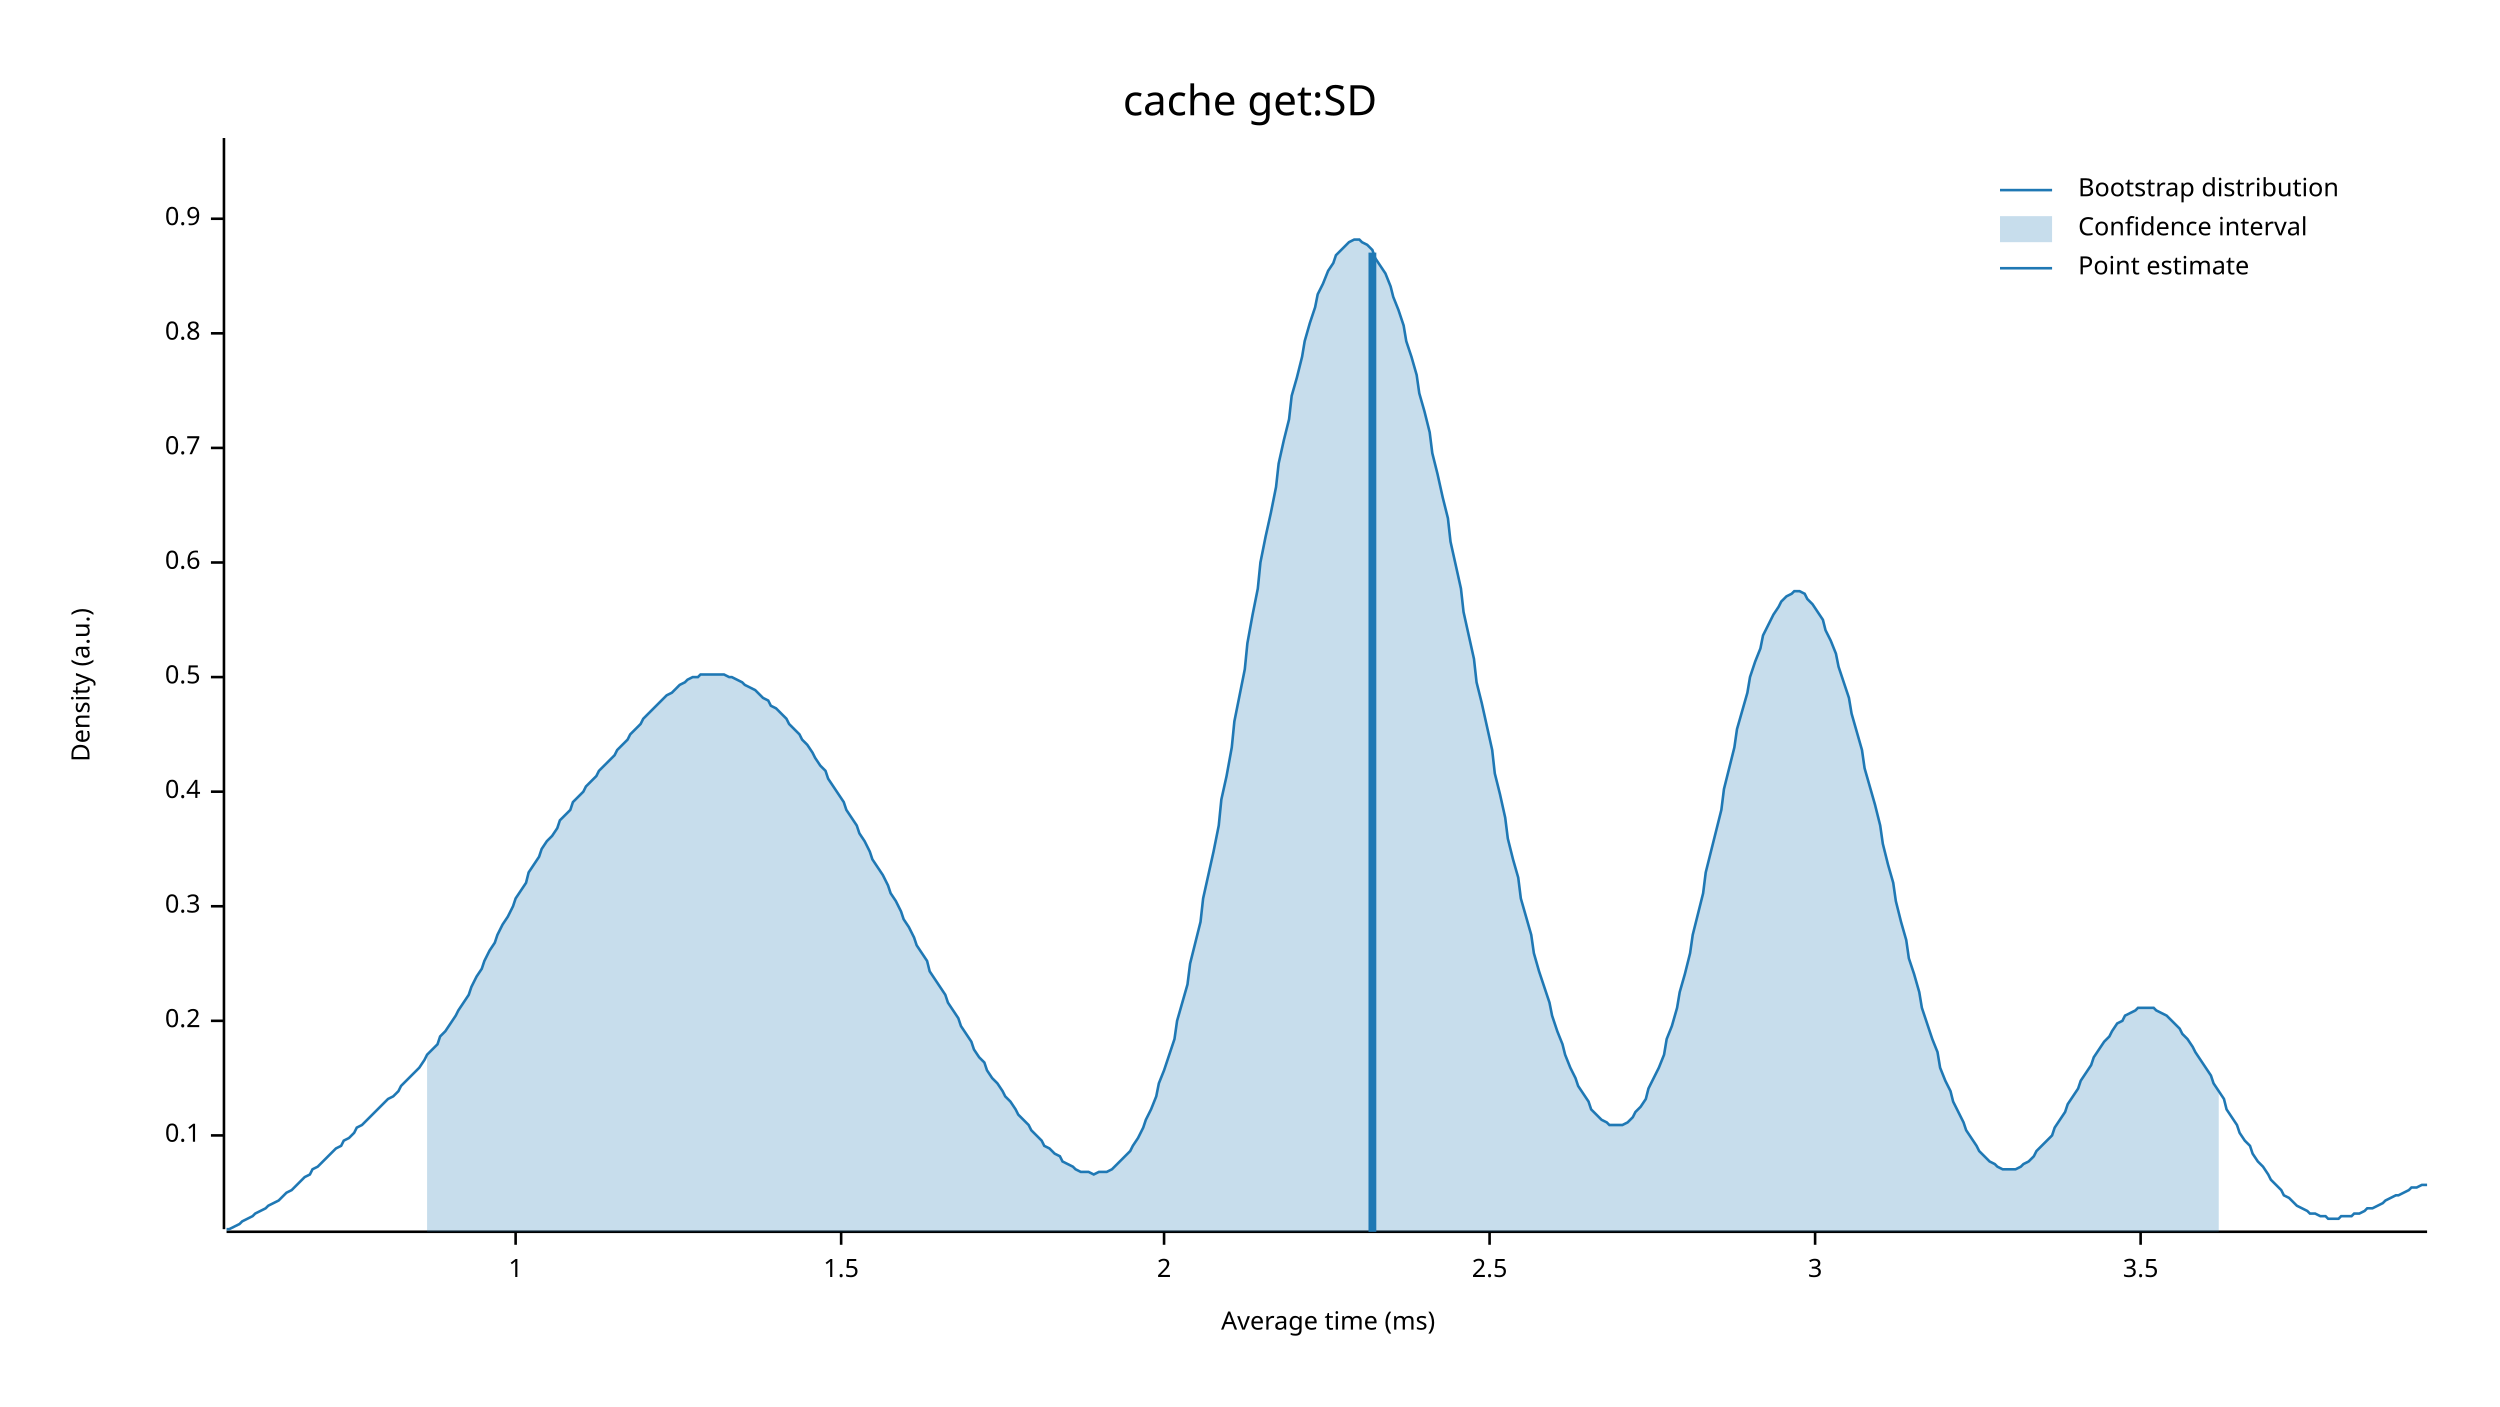
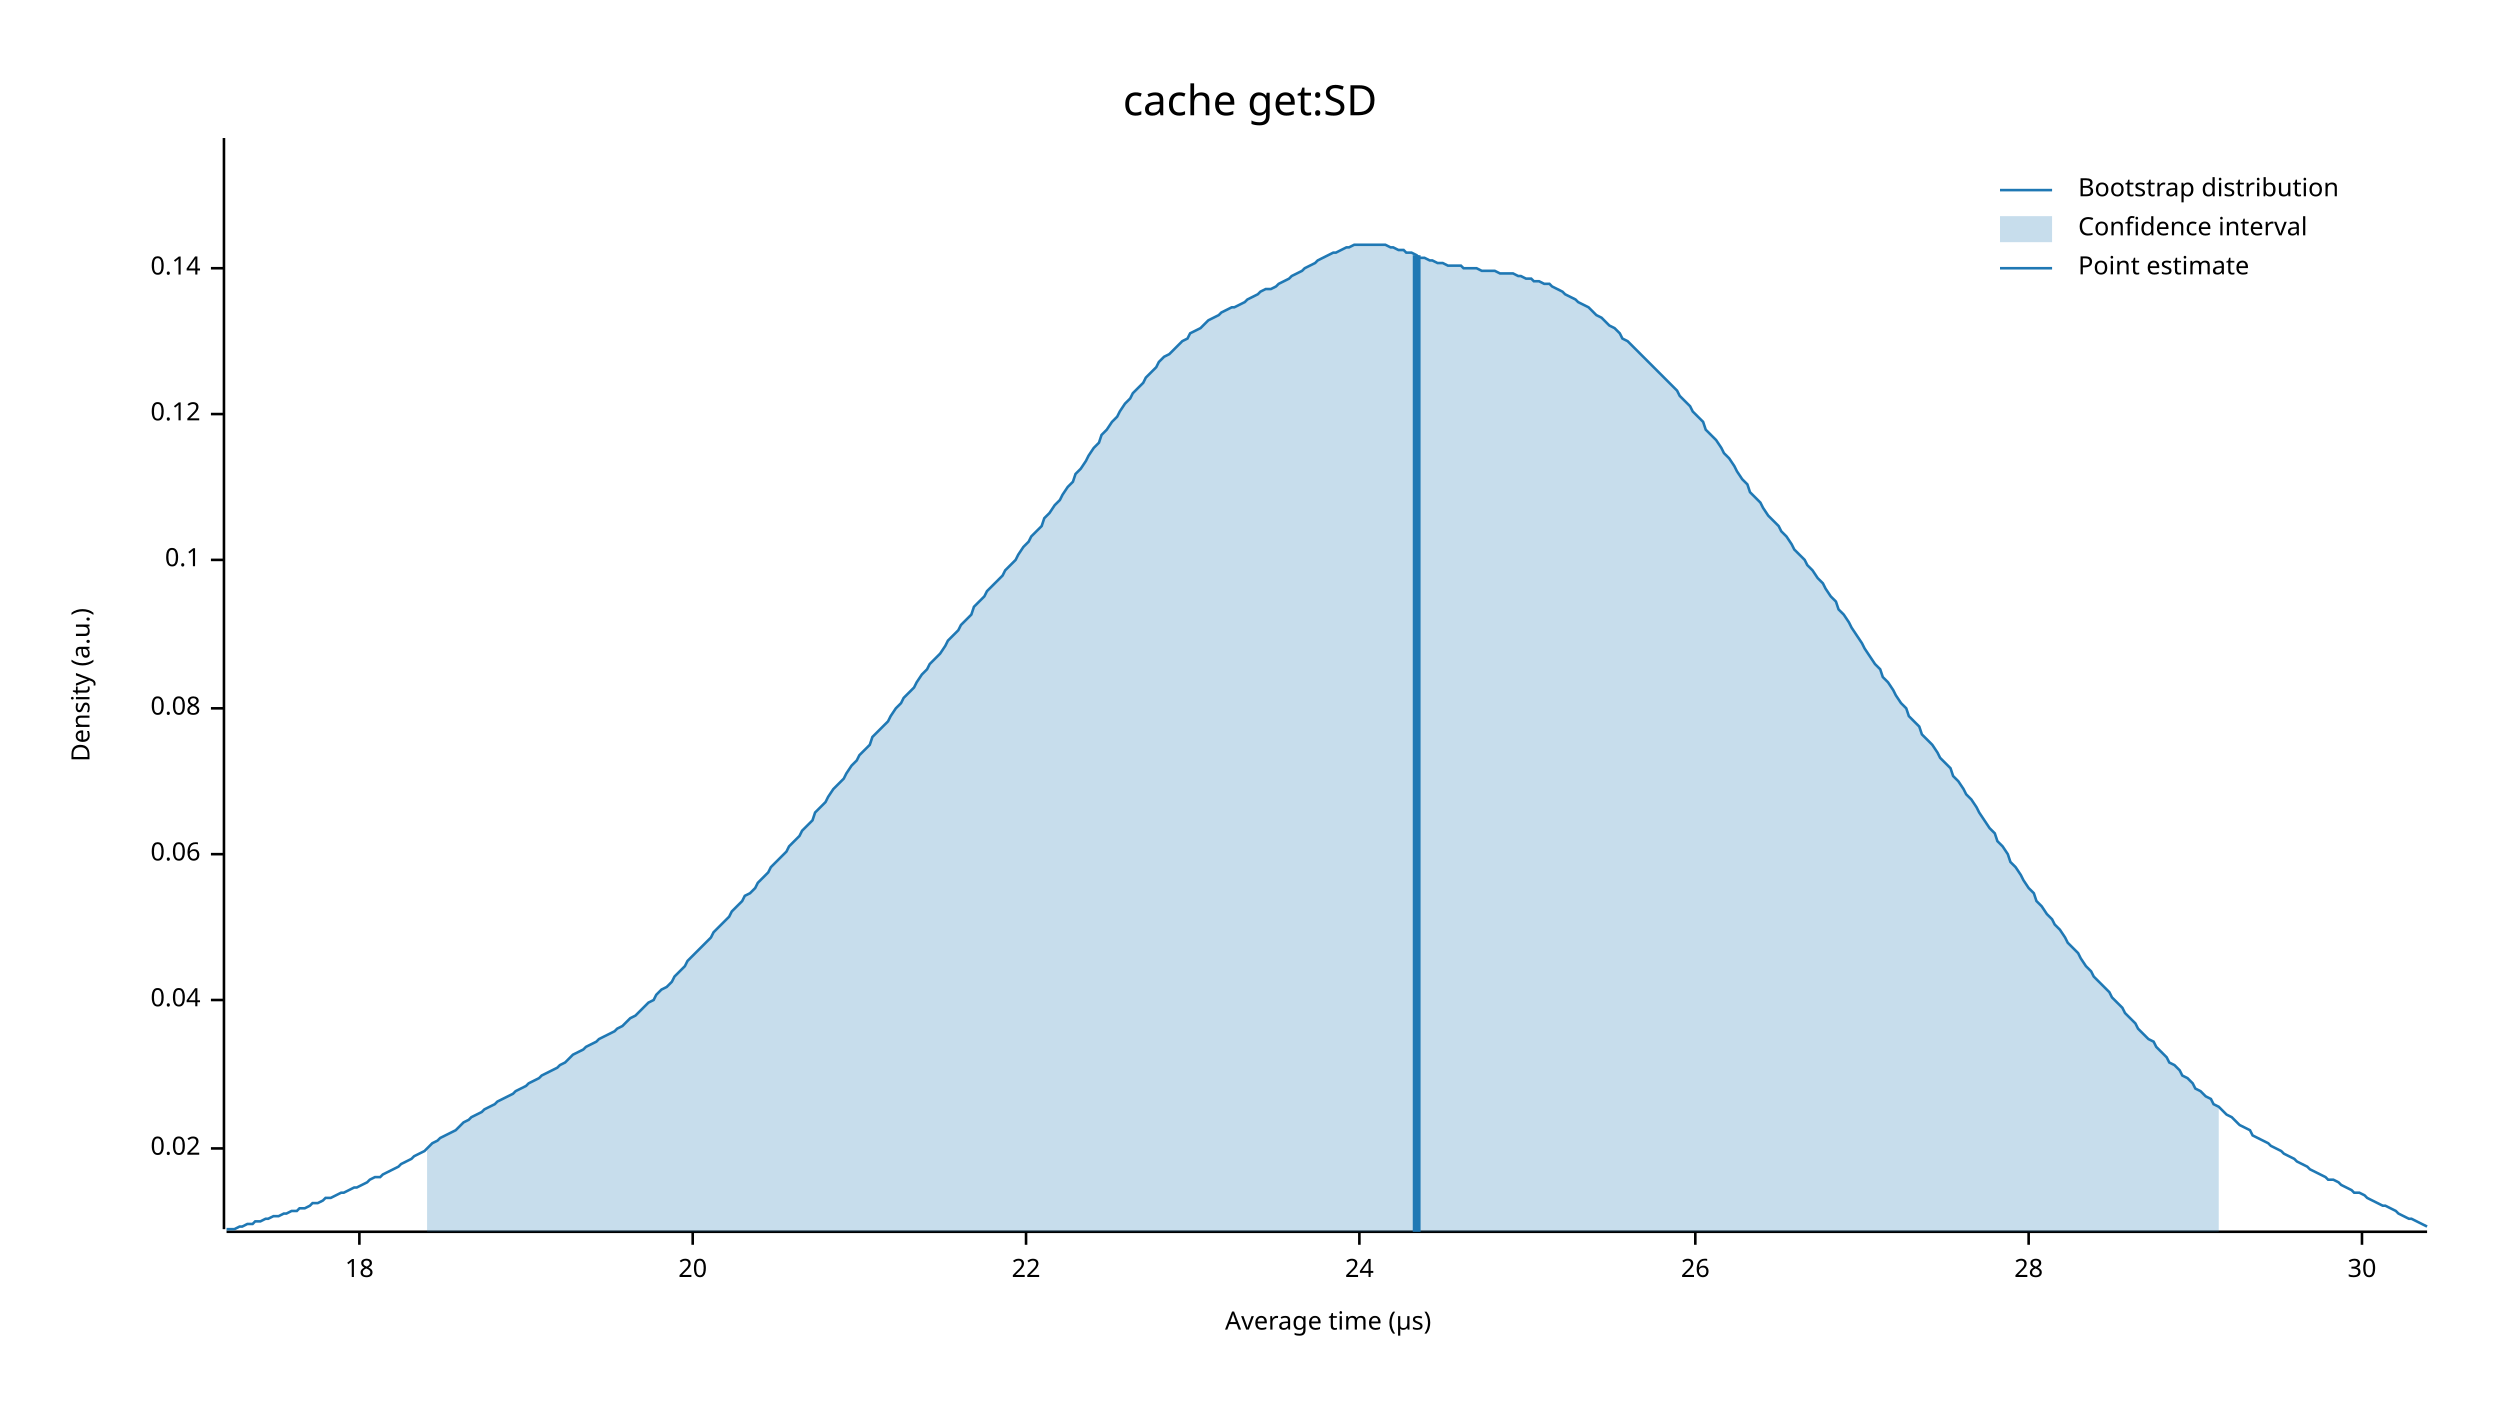
<svg xmlns="http://www.w3.org/2000/svg" width="960" height="540" viewBox="0 0 960 540">
  <text x="480" y="32" dy="0.76em" text-anchor="middle" font-family="sans-serif" font-size="16.129" opacity="1" fill="#000000">
cache get:SD
</text>
  <text x="27" y="263" dy="0.76em" text-anchor="middle" font-family="sans-serif" font-size="9.677" opacity="1" fill="#000000" transform="rotate(270, 27, 263)">
Density (a.u.)
</text>
  <text x="510" y="513" dy="-0.5ex" text-anchor="middle" font-family="sans-serif" font-size="9.677" opacity="1" fill="#000000">
- Average time (ms)
+ Average time (µs)
</text>
  <polyline fill="none" opacity="1" stroke="#000000" stroke-width="1" points="86,53 86,472 " />
-   <text x="77" y="436" dy="0.5ex" text-anchor="end" font-family="sans-serif" font-size="9.677" opacity="1" fill="#000000">
+   <text x="77" y="441" dy="0.5ex" text-anchor="end" font-family="sans-serif" font-size="9.677" opacity="1" fill="#000000">
+ 0.02
+ </text>
+   <polyline fill="none" opacity="1" stroke="#000000" stroke-width="1" points="81,441 86,441 " />
+   <text x="77" y="384" dy="0.5ex" text-anchor="end" font-family="sans-serif" font-size="9.677" opacity="1" fill="#000000">
+ 0.04
+ </text>
+   <polyline fill="none" opacity="1" stroke="#000000" stroke-width="1" points="81,384 86,384 " />
+   <text x="77" y="328" dy="0.5ex" text-anchor="end" font-family="sans-serif" font-size="9.677" opacity="1" fill="#000000">
+ 0.06
+ </text>
+   <polyline fill="none" opacity="1" stroke="#000000" stroke-width="1" points="81,328 86,328 " />
+   <text x="77" y="272" dy="0.5ex" text-anchor="end" font-family="sans-serif" font-size="9.677" opacity="1" fill="#000000">
+ 0.08
+ </text>
+   <polyline fill="none" opacity="1" stroke="#000000" stroke-width="1" points="81,272 86,272 " />
+   <text x="77" y="215" dy="0.5ex" text-anchor="end" font-family="sans-serif" font-size="9.677" opacity="1" fill="#000000">
0.1
</text>
-   <polyline fill="none" opacity="1" stroke="#000000" stroke-width="1" points="81,436 86,436 " />
-   <text x="77" y="392" dy="0.5ex" text-anchor="end" font-family="sans-serif" font-size="9.677" opacity="1" fill="#000000">
- 0.2
+   <polyline fill="none" opacity="1" stroke="#000000" stroke-width="1" points="81,215 86,215 " />
+   <text x="77" y="159" dy="0.5ex" text-anchor="end" font-family="sans-serif" font-size="9.677" opacity="1" fill="#000000">
+ 0.12
</text>
-   <polyline fill="none" opacity="1" stroke="#000000" stroke-width="1" points="81,392 86,392 " />
-   <text x="77" y="348" dy="0.5ex" text-anchor="end" font-family="sans-serif" font-size="9.677" opacity="1" fill="#000000">
- 0.3
+   <polyline fill="none" opacity="1" stroke="#000000" stroke-width="1" points="81,159 86,159 " />
+   <text x="77" y="103" dy="0.5ex" text-anchor="end" font-family="sans-serif" font-size="9.677" opacity="1" fill="#000000">
+ 0.14
</text>
-   <polyline fill="none" opacity="1" stroke="#000000" stroke-width="1" points="81,348 86,348 " />
-   <text x="77" y="304" dy="0.5ex" text-anchor="end" font-family="sans-serif" font-size="9.677" opacity="1" fill="#000000">
- 0.4
+   <polyline fill="none" opacity="1" stroke="#000000" stroke-width="1" points="81,103 86,103 " />
+   <polyline fill="none" opacity="1" stroke="#000000" stroke-width="1" points="87,473 932,473 " />
+   <text x="138" y="483" dy="0.76em" text-anchor="middle" font-family="sans-serif" font-size="9.677" opacity="1" fill="#000000">
+ 18
</text>
-   <polyline fill="none" opacity="1" stroke="#000000" stroke-width="1" points="81,304 86,304 " />
-   <text x="77" y="260" dy="0.5ex" text-anchor="end" font-family="sans-serif" font-size="9.677" opacity="1" fill="#000000">
- 0.5
+   <polyline fill="none" opacity="1" stroke="#000000" stroke-width="1" points="138,473 138,478 " />
+   <text x="266" y="483" dy="0.76em" text-anchor="middle" font-family="sans-serif" font-size="9.677" opacity="1" fill="#000000">
+ 20
</text>
-   <polyline fill="none" opacity="1" stroke="#000000" stroke-width="1" points="81,260 86,260 " />
-   <text x="77" y="216" dy="0.5ex" text-anchor="end" font-family="sans-serif" font-size="9.677" opacity="1" fill="#000000">
- 0.6
+   <polyline fill="none" opacity="1" stroke="#000000" stroke-width="1" points="266,473 266,478 " />
+   <text x="394" y="483" dy="0.76em" text-anchor="middle" font-family="sans-serif" font-size="9.677" opacity="1" fill="#000000">
+ 22
</text>
-   <polyline fill="none" opacity="1" stroke="#000000" stroke-width="1" points="81,216 86,216 " />
-   <text x="77" y="172" dy="0.5ex" text-anchor="end" font-family="sans-serif" font-size="9.677" opacity="1" fill="#000000">
- 0.7
+   <polyline fill="none" opacity="1" stroke="#000000" stroke-width="1" points="394,473 394,478 " />
+   <text x="522" y="483" dy="0.76em" text-anchor="middle" font-family="sans-serif" font-size="9.677" opacity="1" fill="#000000">
+ 24
</text>
-   <polyline fill="none" opacity="1" stroke="#000000" stroke-width="1" points="81,172 86,172 " />
-   <text x="77" y="128" dy="0.5ex" text-anchor="end" font-family="sans-serif" font-size="9.677" opacity="1" fill="#000000">
- 0.8
+   <polyline fill="none" opacity="1" stroke="#000000" stroke-width="1" points="522,473 522,478 " />
+   <text x="651" y="483" dy="0.76em" text-anchor="middle" font-family="sans-serif" font-size="9.677" opacity="1" fill="#000000">
+ 26
</text>
-   <polyline fill="none" opacity="1" stroke="#000000" stroke-width="1" points="81,128 86,128 " />
-   <text x="77" y="84" dy="0.5ex" text-anchor="end" font-family="sans-serif" font-size="9.677" opacity="1" fill="#000000">
- 0.9
+   <polyline fill="none" opacity="1" stroke="#000000" stroke-width="1" points="651,473 651,478 " />
+   <text x="779" y="483" dy="0.76em" text-anchor="middle" font-family="sans-serif" font-size="9.677" opacity="1" fill="#000000">
+ 28
</text>
-   <polyline fill="none" opacity="1" stroke="#000000" stroke-width="1" points="81,84 86,84 " />
-   <polyline fill="none" opacity="1" stroke="#000000" stroke-width="1" points="87,473 932,473 " />
-   <text x="198" y="483" dy="0.76em" text-anchor="middle" font-family="sans-serif" font-size="9.677" opacity="1" fill="#000000">
- 1
+   <polyline fill="none" opacity="1" stroke="#000000" stroke-width="1" points="779,473 779,478 " />
+   <text x="907" y="483" dy="0.76em" text-anchor="middle" font-family="sans-serif" font-size="9.677" opacity="1" fill="#000000">
+ 30
</text>
-   <polyline fill="none" opacity="1" stroke="#000000" stroke-width="1" points="198,473 198,478 " />
-   <text x="323" y="483" dy="0.76em" text-anchor="middle" font-family="sans-serif" font-size="9.677" opacity="1" fill="#000000">
- 1.5
- </text>
-   <polyline fill="none" opacity="1" stroke="#000000" stroke-width="1" points="323,473 323,478 " />
-   <text x="447" y="483" dy="0.76em" text-anchor="middle" font-family="sans-serif" font-size="9.677" opacity="1" fill="#000000">
- 2
- </text>
-   <polyline fill="none" opacity="1" stroke="#000000" stroke-width="1" points="447,473 447,478 " />
-   <text x="572" y="483" dy="0.76em" text-anchor="middle" font-family="sans-serif" font-size="9.677" opacity="1" fill="#000000">
- 2.5
- </text>
-   <polyline fill="none" opacity="1" stroke="#000000" stroke-width="1" points="572,473 572,478 " />
-   <text x="697" y="483" dy="0.76em" text-anchor="middle" font-family="sans-serif" font-size="9.677" opacity="1" fill="#000000">
- 3
- </text>
-   <polyline fill="none" opacity="1" stroke="#000000" stroke-width="1" points="697,473 697,478 " />
-   <text x="822" y="483" dy="0.76em" text-anchor="middle" font-family="sans-serif" font-size="9.677" opacity="1" fill="#000000">
- 3.5
- </text>
-   <polyline fill="none" opacity="1" stroke="#000000" stroke-width="1" points="822,473 822,478 " />
-   <polyline fill="none" opacity="1" stroke="#1F78B4" stroke-width="1" points="87,472 88,472 90,471 92,470 93,469 95,468 97,467 98,466 100,465 102,464 103,463 105,462 107,461 109,459 110,458 112,457 114,455 115,454 117,452 119,451 120,449 122,448 124,446 125,445 127,443 129,441 131,440 132,438 134,437 136,435 137,433 139,432 141,430 142,429 144,427 146,425 147,424 149,422 151,421 153,419 154,417 156,415 158,413 159,412 161,410 163,407 164,405 166,403 168,401 169,398 171,396 173,393 175,390 176,388 178,385 180,382 181,379 183,375 185,372 186,369 188,365 190,362 191,359 193,355 195,352 197,348 198,345 200,342 202,339 203,335 205,332 207,329 208,326 210,323 212,321 214,318 215,315 217,313 219,311 220,308 222,306 224,304 225,302 227,300 229,298 230,296 232,294 234,292 236,290 237,288 239,286 241,284 242,282 244,280 246,278 247,276 249,274 251,272 252,271 254,269 256,267 258,266 259,265 261,263 263,262 264,261 266,260 268,260 269,259 271,259 273,259 274,259 276,259 278,259 280,260 281,260 283,261 285,262 286,263 288,264 290,265 291,266 293,268 295,269 296,271 298,272 300,274 302,276 303,278 305,280 307,282 308,284 310,286 312,289 313,291 315,294 317,296 318,299 320,302 322,305 324,308 325,311 327,314 329,317 330,320 332,323 334,327 335,330 337,333 339,336 341,340 342,343 344,346 346,350 347,353 349,356 351,360 352,363 354,366 356,369 357,373 359,376 361,379 363,382 364,385 366,388 368,391 369,394 371,397 373,400 374,403 376,406 378,408 379,411 381,414 383,416 385,419 386,421 388,423 390,426 391,428 393,430 395,432 396,434 398,436 400,438 401,440 403,441 405,443 407,444 408,446 410,447 412,448 413,449 415,450 417,450 418,450 420,451 422,450 423,450 425,450 427,449 429,447 430,446 432,444 434,442 435,440 437,437 439,433 440,430 442,426 444,421 445,416 447,411 449,405 451,399 452,392 454,385 456,378 457,370 459,362 461,354 462,345 464,336 466,327 468,317 469,307 471,298 473,287 474,277 476,267 478,257 479,247 481,236 483,226 484,216 486,206 488,197 490,187 491,178 493,169 495,161 496,152 498,145 500,137 501,131 503,124 505,118 506,113 508,109 510,104 512,101 513,98 515,96 517,94 518,93 520,92 522,92 523,93 525,94 527,96 528,99 530,102 532,105 534,110 535,114 537,119 539,125 540,131 542,137 544,144 545,151 547,158 549,166 550,174 552,182 554,191 556,199 557,208 559,217 561,226 562,235 564,244 566,253 567,262 569,270 571,279 573,288 574,297 576,305 578,314 579,322 581,330 583,337 584,345 586,352 588,359 589,366 591,373 593,379 595,385 596,390 598,396 600,401 601,405 603,410 605,414 606,417 608,420 610,423 611,426 613,428 615,430 617,431 618,432 620,432 622,432 623,432 625,431 627,429 628,427 630,425 632,422 633,418 635,414 637,410 639,405 640,399 642,394 644,387 645,381 647,374 649,366 650,359 652,351 654,343 655,335 657,327 659,319 661,311 662,303 664,295 666,287 667,280 669,273 671,266 672,260 674,254 676,249 677,244 679,240 681,236 683,233 684,231 686,229 688,228 689,227 691,227 693,228 694,230 696,232 698,235 700,238 701,242 703,246 705,251 706,256 708,262 710,268 711,274 713,281 715,288 716,295 718,302 720,309 722,317 723,324 725,332 727,339 728,346 730,354 732,361 733,368 735,374 737,381 738,387 740,393 742,399 744,404 745,410 747,415 749,419 750,423 752,427 754,431 755,434 757,437 759,440 760,442 762,444 764,446 766,447 767,448 769,449 771,449 772,449 774,449 776,448 777,447 779,446 781,444 782,442 784,440 786,438 788,436 789,433 791,430 793,427 794,424 796,421 798,418 799,415 801,412 803,409 804,406 806,403 808,400 810,398 811,396 813,393 815,392 816,390 818,389 820,388 821,387 823,387 825,387 827,387 828,388 830,389 832,390 833,391 835,393 837,395 838,397 840,399 842,402 843,404 845,407 847,410 849,413 850,416 852,419 854,422 855,426 857,429 859,432 860,435 862,438 864,440 865,443 867,446 869,448 871,451 872,453 874,455 876,457 877,459 879,460 881,462 882,463 884,464 886,465 887,466 889,466 891,467 893,467 894,468 896,468 898,468 899,467 901,467 903,467 904,466 906,466 908,465 909,464 911,464 913,463 915,462 916,461 918,460 920,459 921,459 923,458 925,457 926,456 928,456 930,455 932,455 " />
-   <polygon opacity="0.25" fill="#1F78B4" points="164,405 166,403 168,401 169,398 171,396 173,393 175,390 176,388 178,385 180,382 181,379 183,375 185,372 186,369 188,365 190,362 191,359 193,355 195,352 197,348 198,345 200,342 202,339 203,335 205,332 207,329 208,326 210,323 212,321 214,318 215,315 217,313 219,311 220,308 222,306 224,304 225,302 227,300 229,298 230,296 232,294 234,292 236,290 237,288 239,286 241,284 242,282 244,280 246,278 247,276 249,274 251,272 252,271 254,269 256,267 258,266 259,265 261,263 263,262 264,261 266,260 268,260 269,259 271,259 273,259 274,259 276,259 278,259 280,260 281,260 283,261 285,262 286,263 288,264 290,265 291,266 293,268 295,269 296,271 298,272 300,274 302,276 303,278 305,280 307,282 308,284 310,286 312,289 313,291 315,294 317,296 318,299 320,302 322,305 324,308 325,311 327,314 329,317 330,320 332,323 334,327 335,330 337,333 339,336 341,340 342,343 344,346 346,350 347,353 349,356 351,360 352,363 354,366 356,369 357,373 359,376 361,379 363,382 364,385 366,388 368,391 369,394 371,397 373,400 374,403 376,406 378,408 379,411 381,414 383,416 385,419 386,421 388,423 390,426 391,428 393,430 395,432 396,434 398,436 400,438 401,440 403,441 405,443 407,444 408,446 410,447 412,448 413,449 415,450 417,450 418,450 420,451 422,450 423,450 425,450 427,449 429,447 430,446 432,444 434,442 435,440 437,437 439,433 440,430 442,426 444,421 445,416 447,411 449,405 451,399 452,392 454,385 456,378 457,370 459,362 461,354 462,345 464,336 466,327 468,317 469,307 471,298 473,287 474,277 476,267 478,257 479,247 481,236 483,226 484,216 486,206 488,197 490,187 491,178 493,169 495,161 496,152 498,145 500,137 501,131 503,124 505,118 506,113 508,109 510,104 512,101 513,98 515,96 517,94 518,93 520,92 522,92 523,93 525,94 527,96 528,99 530,102 532,105 534,110 535,114 537,119 539,125 540,131 542,137 544,144 545,151 547,158 549,166 550,174 552,182 554,191 556,199 557,208 559,217 561,226 562,235 564,244 566,253 567,262 569,270 571,279 573,288 574,297 576,305 578,314 579,322 581,330 583,337 584,345 586,352 588,359 589,366 591,373 593,379 595,385 596,390 598,396 600,401 601,405 603,410 605,414 606,417 608,420 610,423 611,426 613,428 615,430 617,431 618,432 620,432 622,432 623,432 625,431 627,429 628,427 630,425 632,422 633,418 635,414 637,410 639,405 640,399 642,394 644,387 645,381 647,374 649,366 650,359 652,351 654,343 655,335 657,327 659,319 661,311 662,303 664,295 666,287 667,280 669,273 671,266 672,260 674,254 676,249 677,244 679,240 681,236 683,233 684,231 686,229 688,228 689,227 691,227 693,228 694,230 696,232 698,235 700,238 701,242 703,246 705,251 706,256 708,262 710,268 711,274 713,281 715,288 716,295 718,302 720,309 722,317 723,324 725,332 727,339 728,346 730,354 732,361 733,368 735,374 737,381 738,387 740,393 742,399 744,404 745,410 747,415 749,419 750,423 752,427 754,431 755,434 757,437 759,440 760,442 762,444 764,446 766,447 767,448 769,449 771,449 772,449 774,449 776,448 777,447 779,446 781,444 782,442 784,440 786,438 788,436 789,433 791,430 793,427 794,424 796,421 798,418 799,415 801,412 803,409 804,406 806,403 808,400 810,398 811,396 813,393 815,392 816,390 818,389 820,388 821,387 823,387 825,387 827,387 828,388 830,389 832,390 833,391 835,393 837,395 838,397 840,399 842,402 843,404 845,407 847,410 849,413 850,416 852,419 852,473 164,473 " />
-   <polyline fill="none" opacity="1" stroke="#1F78B4" stroke-width="3" points="527,473 527,97 " />
+   <polyline fill="none" opacity="1" stroke="#000000" stroke-width="1" points="907,473 907,478 " />
+   <polyline fill="none" opacity="1" stroke="#1F78B4" stroke-width="1" points="87,472 88,472 90,472 92,471 93,471 95,470 97,470 98,469 100,469 102,468 103,468 105,467 107,467 109,466 110,466 112,465 114,465 115,464 117,464 119,463 120,462 122,462 124,461 125,460 127,460 129,459 131,458 132,458 134,457 136,456 137,456 139,455 141,454 142,453 144,452 146,452 147,451 149,450 151,449 153,448 154,447 156,446 158,445 159,444 161,443 163,442 164,441 166,439 168,438 169,437 171,436 173,435 175,434 176,433 178,431 180,430 181,429 183,428 185,427 186,426 188,425 190,424 191,423 193,422 195,421 197,420 198,419 200,418 202,417 203,416 205,415 207,414 208,413 210,412 212,411 214,410 215,409 217,408 219,406 220,405 222,404 224,403 225,402 227,401 229,400 230,399 232,398 234,397 236,396 237,395 239,394 241,392 242,391 244,390 246,388 247,387 249,385 251,384 252,382 254,380 256,379 258,377 259,375 261,373 263,371 264,369 266,367 268,365 269,364 271,362 273,360 274,358 276,356 278,354 280,352 281,350 283,348 285,346 286,344 288,343 290,341 291,339 293,337 295,335 296,333 298,331 300,329 302,327 303,325 305,323 307,321 308,319 310,317 312,315 313,312 315,310 317,308 318,306 320,303 322,301 324,299 325,297 327,294 329,292 330,290 332,288 334,286 335,283 337,281 339,279 341,277 342,275 344,272 346,270 347,268 349,266 351,264 352,262 354,259 356,257 357,255 359,253 361,251 363,248 364,246 366,244 368,242 369,240 371,238 373,236 374,233 376,231 378,229 379,227 381,225 383,223 385,221 386,219 388,217 390,215 391,213 393,210 395,208 396,206 398,204 400,202 401,199 403,197 405,194 407,192 408,190 410,187 412,185 413,182 415,180 417,177 418,175 420,172 422,170 423,167 425,165 427,162 429,160 430,158 432,155 434,153 435,151 437,149 439,147 440,145 442,143 444,141 445,139 447,137 449,136 451,134 452,133 454,131 456,130 457,128 459,127 461,126 462,125 464,123 466,122 468,121 469,120 471,119 473,118 474,118 476,117 478,116 479,115 481,114 483,113 484,112 486,111 488,111 490,110 491,109 493,108 495,107 496,106 498,105 500,104 501,103 503,102 505,101 506,100 508,99 510,98 512,97 513,97 515,96 517,95 518,95 520,94 522,94 523,94 525,94 527,94 528,94 530,94 532,94 534,95 535,95 537,96 539,96 540,97 542,97 544,98 545,99 547,99 549,100 550,100 552,101 554,101 556,102 557,102 559,102 561,102 562,103 564,103 566,103 567,103 569,104 571,104 573,104 574,104 576,105 578,105 579,105 581,105 583,106 584,106 586,107 588,107 589,108 591,108 593,109 595,109 596,110 598,111 600,112 601,113 603,114 605,115 606,116 608,117 610,118 611,119 613,121 615,122 617,124 618,125 620,126 622,128 623,130 625,131 627,133 628,134 630,136 632,138 633,139 635,141 637,143 639,145 640,146 642,148 644,150 645,152 647,154 649,156 650,158 652,160 654,162 655,165 657,167 659,169 661,172 662,174 664,176 666,179 667,181 669,184 671,186 672,189 674,191 676,193 677,195 679,198 681,200 683,202 684,204 686,206 688,209 689,211 691,213 693,215 694,217 696,219 698,222 700,224 701,226 703,229 705,231 706,234 708,236 710,239 711,241 713,244 715,247 716,249 718,252 720,255 722,257 723,260 725,262 727,265 728,267 730,270 732,272 733,275 735,277 737,279 738,282 740,284 742,286 744,289 745,291 747,293 749,295 750,298 752,300 754,303 755,305 757,307 759,310 760,312 762,315 764,318 766,320 767,323 769,325 771,328 772,331 774,333 776,336 777,338 779,341 781,343 782,346 784,348 786,351 788,353 789,355 791,357 793,360 794,362 796,364 798,366 799,368 801,371 803,373 804,375 806,377 808,379 810,381 811,383 813,385 815,387 816,389 818,391 820,393 821,395 823,397 825,399 827,400 828,402 830,404 832,406 833,408 835,409 837,411 838,413 840,414 842,416 843,418 845,419 847,421 849,422 850,424 852,425 854,427 855,428 857,429 859,431 860,432 862,433 864,434 865,436 867,437 869,438 871,439 872,440 874,441 876,442 877,443 879,444 881,445 882,446 884,447 886,448 887,449 889,450 891,451 893,452 894,453 896,453 898,454 899,455 901,456 903,457 904,458 906,458 908,459 909,460 911,461 913,462 915,463 916,463 918,464 920,465 921,466 923,467 925,468 926,468 928,469 930,470 932,471 " />
+   <polygon opacity="0.25" fill="#1F78B4" points="164,441 166,439 168,438 169,437 171,436 173,435 175,434 176,433 178,431 180,430 181,429 183,428 185,427 186,426 188,425 190,424 191,423 193,422 195,421 197,420 198,419 200,418 202,417 203,416 205,415 207,414 208,413 210,412 212,411 214,410 215,409 217,408 219,406 220,405 222,404 224,403 225,402 227,401 229,400 230,399 232,398 234,397 236,396 237,395 239,394 241,392 242,391 244,390 246,388 247,387 249,385 251,384 252,382 254,380 256,379 258,377 259,375 261,373 263,371 264,369 266,367 268,365 269,364 271,362 273,360 274,358 276,356 278,354 280,352 281,350 283,348 285,346 286,344 288,343 290,341 291,339 293,337 295,335 296,333 298,331 300,329 302,327 303,325 305,323 307,321 308,319 310,317 312,315 313,312 315,310 317,308 318,306 320,303 322,301 324,299 325,297 327,294 329,292 330,290 332,288 334,286 335,283 337,281 339,279 341,277 342,275 344,272 346,270 347,268 349,266 351,264 352,262 354,259 356,257 357,255 359,253 361,251 363,248 364,246 366,244 368,242 369,240 371,238 373,236 374,233 376,231 378,229 379,227 381,225 383,223 385,221 386,219 388,217 390,215 391,213 393,210 395,208 396,206 398,204 400,202 401,199 403,197 405,194 407,192 408,190 410,187 412,185 413,182 415,180 417,177 418,175 420,172 422,170 423,167 425,165 427,162 429,160 430,158 432,155 434,153 435,151 437,149 439,147 440,145 442,143 444,141 445,139 447,137 449,136 451,134 452,133 454,131 456,130 457,128 459,127 461,126 462,125 464,123 466,122 468,121 469,120 471,119 473,118 474,118 476,117 478,116 479,115 481,114 483,113 484,112 486,111 488,111 490,110 491,109 493,108 495,107 496,106 498,105 500,104 501,103 503,102 505,101 506,100 508,99 510,98 512,97 513,97 515,96 517,95 518,95 520,94 522,94 523,94 525,94 527,94 528,94 530,94 532,94 534,95 535,95 537,96 539,96 540,97 542,97 544,98 545,99 547,99 549,100 550,100 552,101 554,101 556,102 557,102 559,102 561,102 562,103 564,103 566,103 567,103 569,104 571,104 573,104 574,104 576,105 578,105 579,105 581,105 583,106 584,106 586,107 588,107 589,108 591,108 593,109 595,109 596,110 598,111 600,112 601,113 603,114 605,115 606,116 608,117 610,118 611,119 613,121 615,122 617,124 618,125 620,126 622,128 623,130 625,131 627,133 628,134 630,136 632,138 633,139 635,141 637,143 639,145 640,146 642,148 644,150 645,152 647,154 649,156 650,158 652,160 654,162 655,165 657,167 659,169 661,172 662,174 664,176 666,179 667,181 669,184 671,186 672,189 674,191 676,193 677,195 679,198 681,200 683,202 684,204 686,206 688,209 689,211 691,213 693,215 694,217 696,219 698,222 700,224 701,226 703,229 705,231 706,234 708,236 710,239 711,241 713,244 715,247 716,249 718,252 720,255 722,257 723,260 725,262 727,265 728,267 730,270 732,272 733,275 735,277 737,279 738,282 740,284 742,286 744,289 745,291 747,293 749,295 750,298 752,300 754,303 755,305 757,307 759,310 760,312 762,315 764,318 766,320 767,323 769,325 771,328 772,331 774,333 776,336 777,338 779,341 781,343 782,346 784,348 786,351 788,353 789,355 791,357 793,360 794,362 796,364 798,366 799,368 801,371 803,373 804,375 806,377 808,379 810,381 811,383 813,385 815,387 816,389 818,391 820,393 821,395 823,397 825,399 827,400 828,402 830,404 832,406 833,408 835,409 837,411 838,413 840,414 842,416 843,418 845,419 847,421 849,422 850,424 852,425 852,473 164,473 " />
+   <polyline fill="none" opacity="1" stroke="#1F78B4" stroke-width="3" points="544,473 544,98 " />
  <text x="798" y="68" dy="0.76em" text-anchor="start" font-family="sans-serif" font-size="9.677" opacity="1" fill="#000000">
Bootstrap distribution
</text>
  <text x="798" y="83" dy="0.76em" text-anchor="start" font-family="sans-serif" font-size="9.677" opacity="1" fill="#000000">
Confidence interval
</text>
  <text x="798" y="98" dy="0.76em" text-anchor="start" font-family="sans-serif" font-size="9.677" opacity="1" fill="#000000">
Point estimate
</text>
  <polyline fill="none" opacity="1" stroke="#1F78B4" stroke-width="1" points="768,73 788,73 " />
  <rect x="768" y="83" width="20" height="10" opacity="0.25" fill="#1F78B4" stroke="none" />
  <polyline fill="none" opacity="1" stroke="#1F78B4" stroke-width="1" points="768,103 788,103 " />
</svg>
